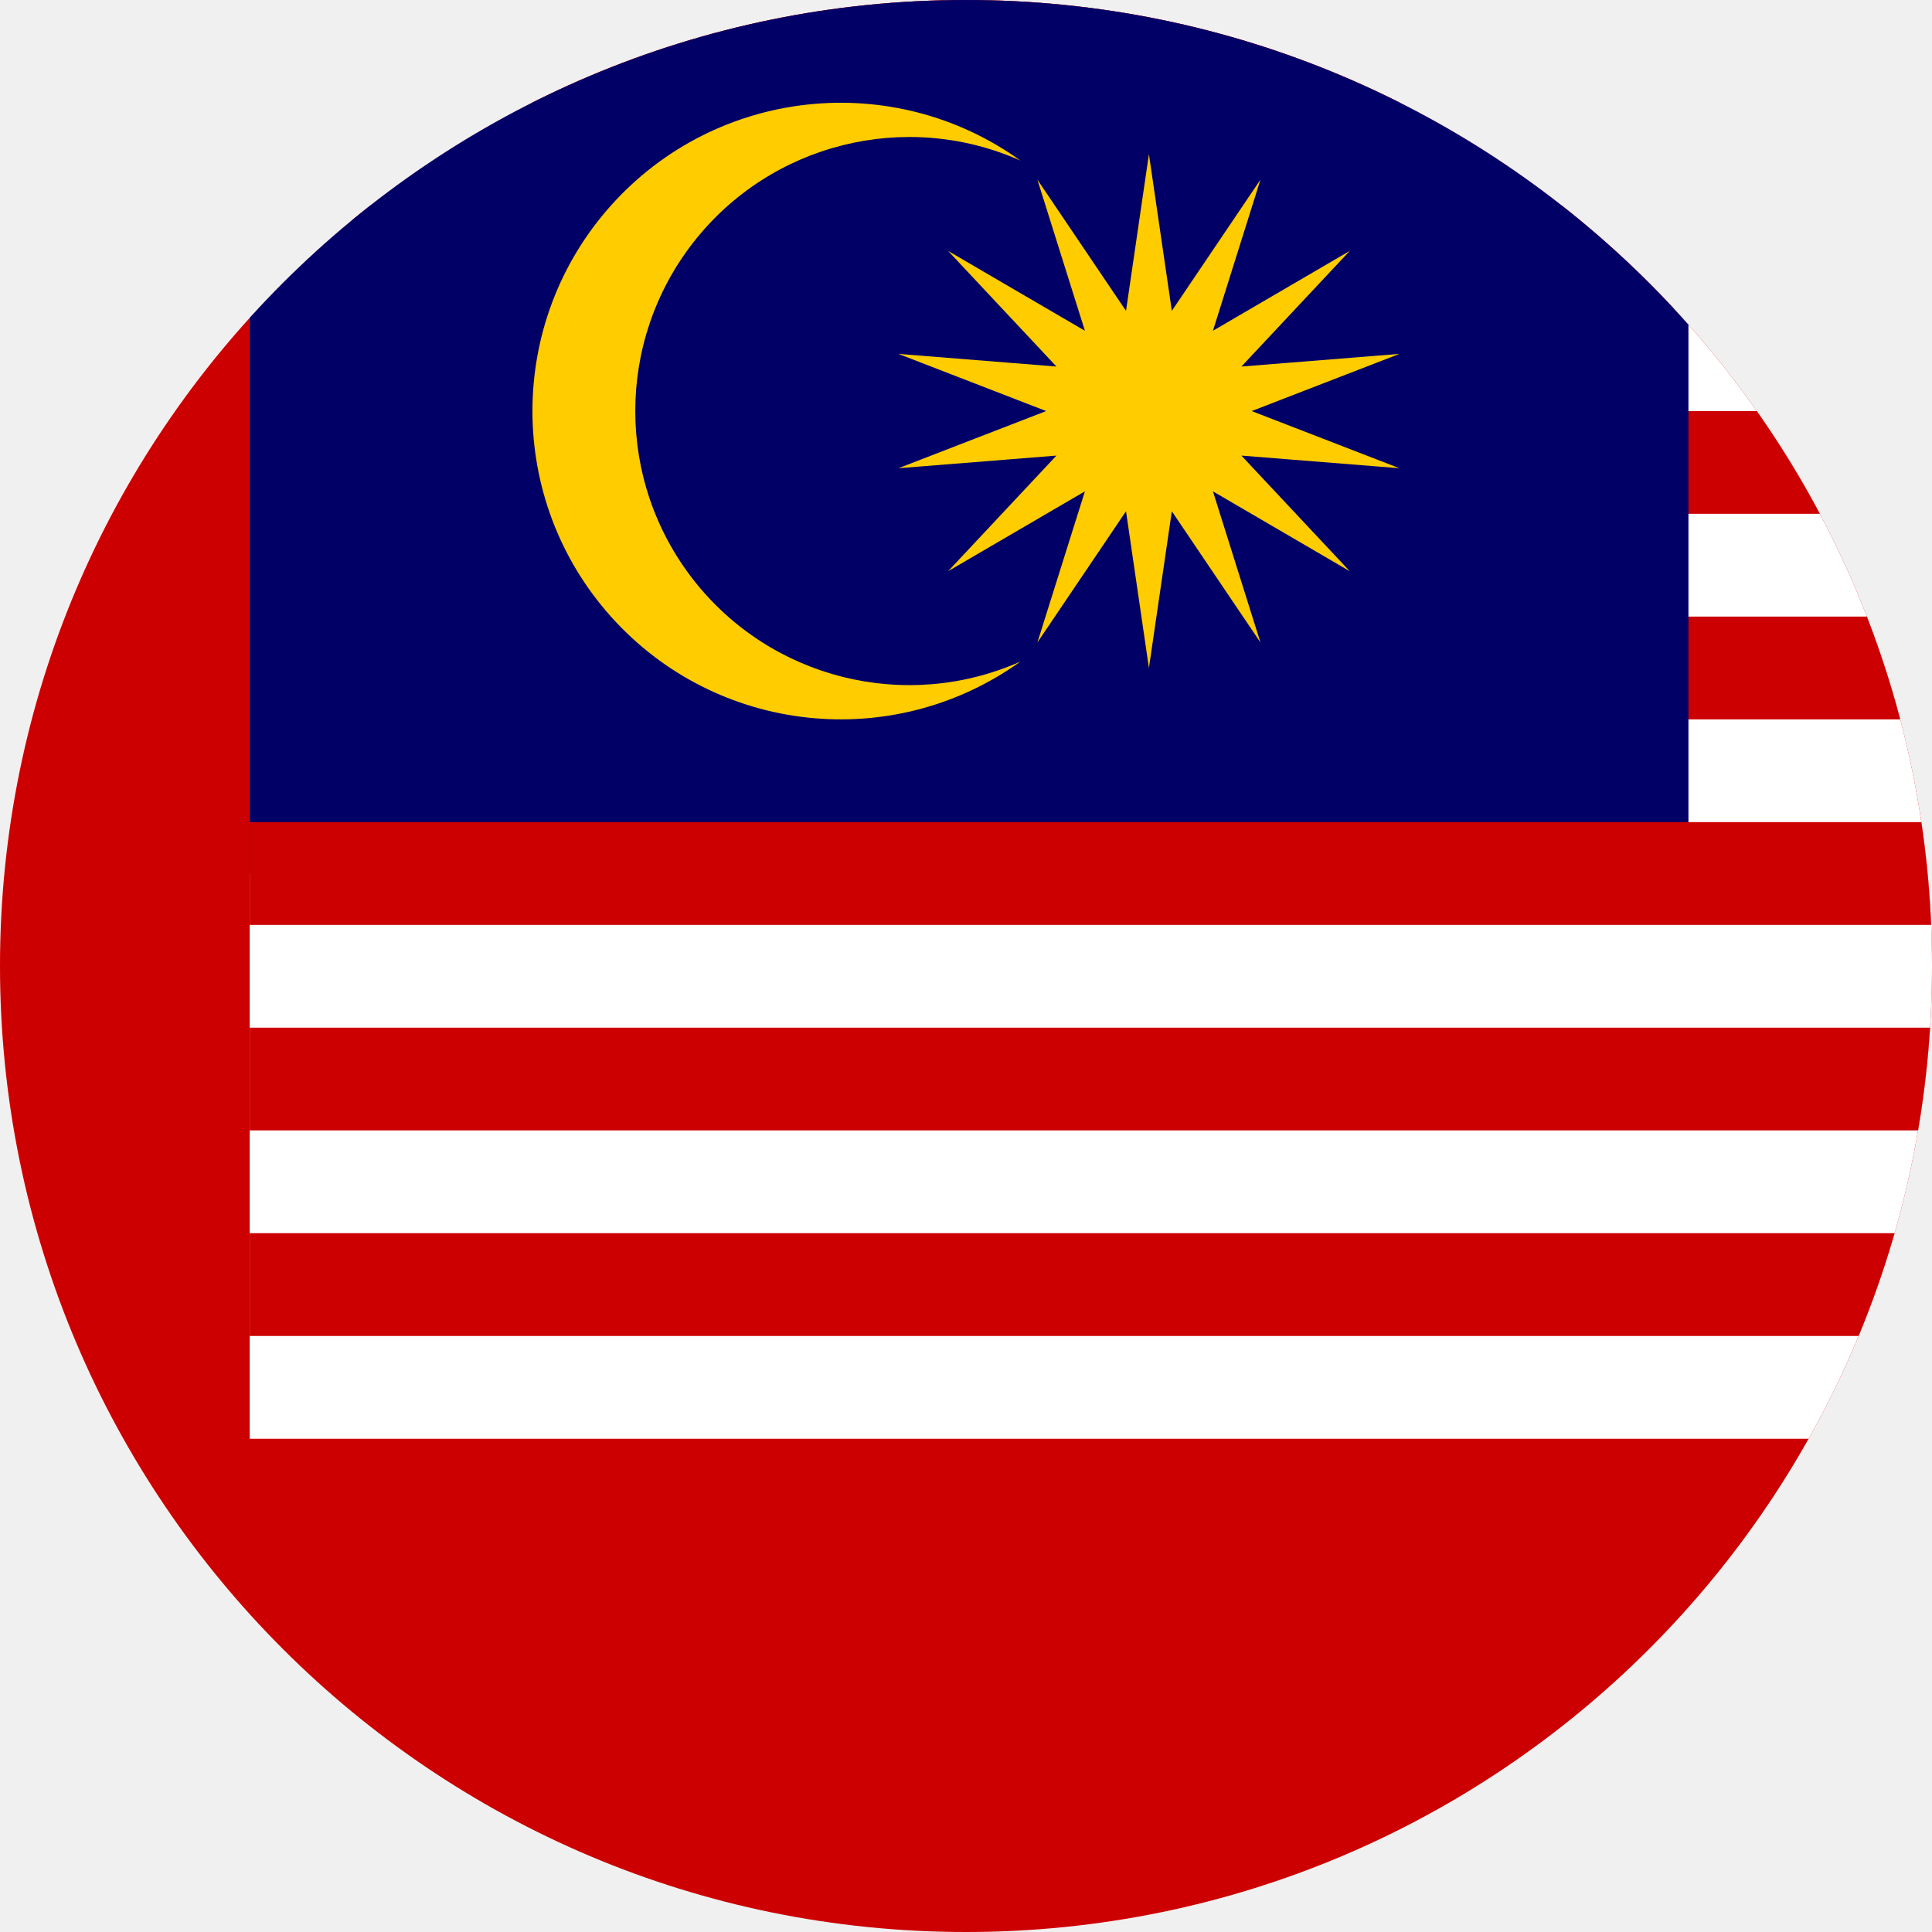
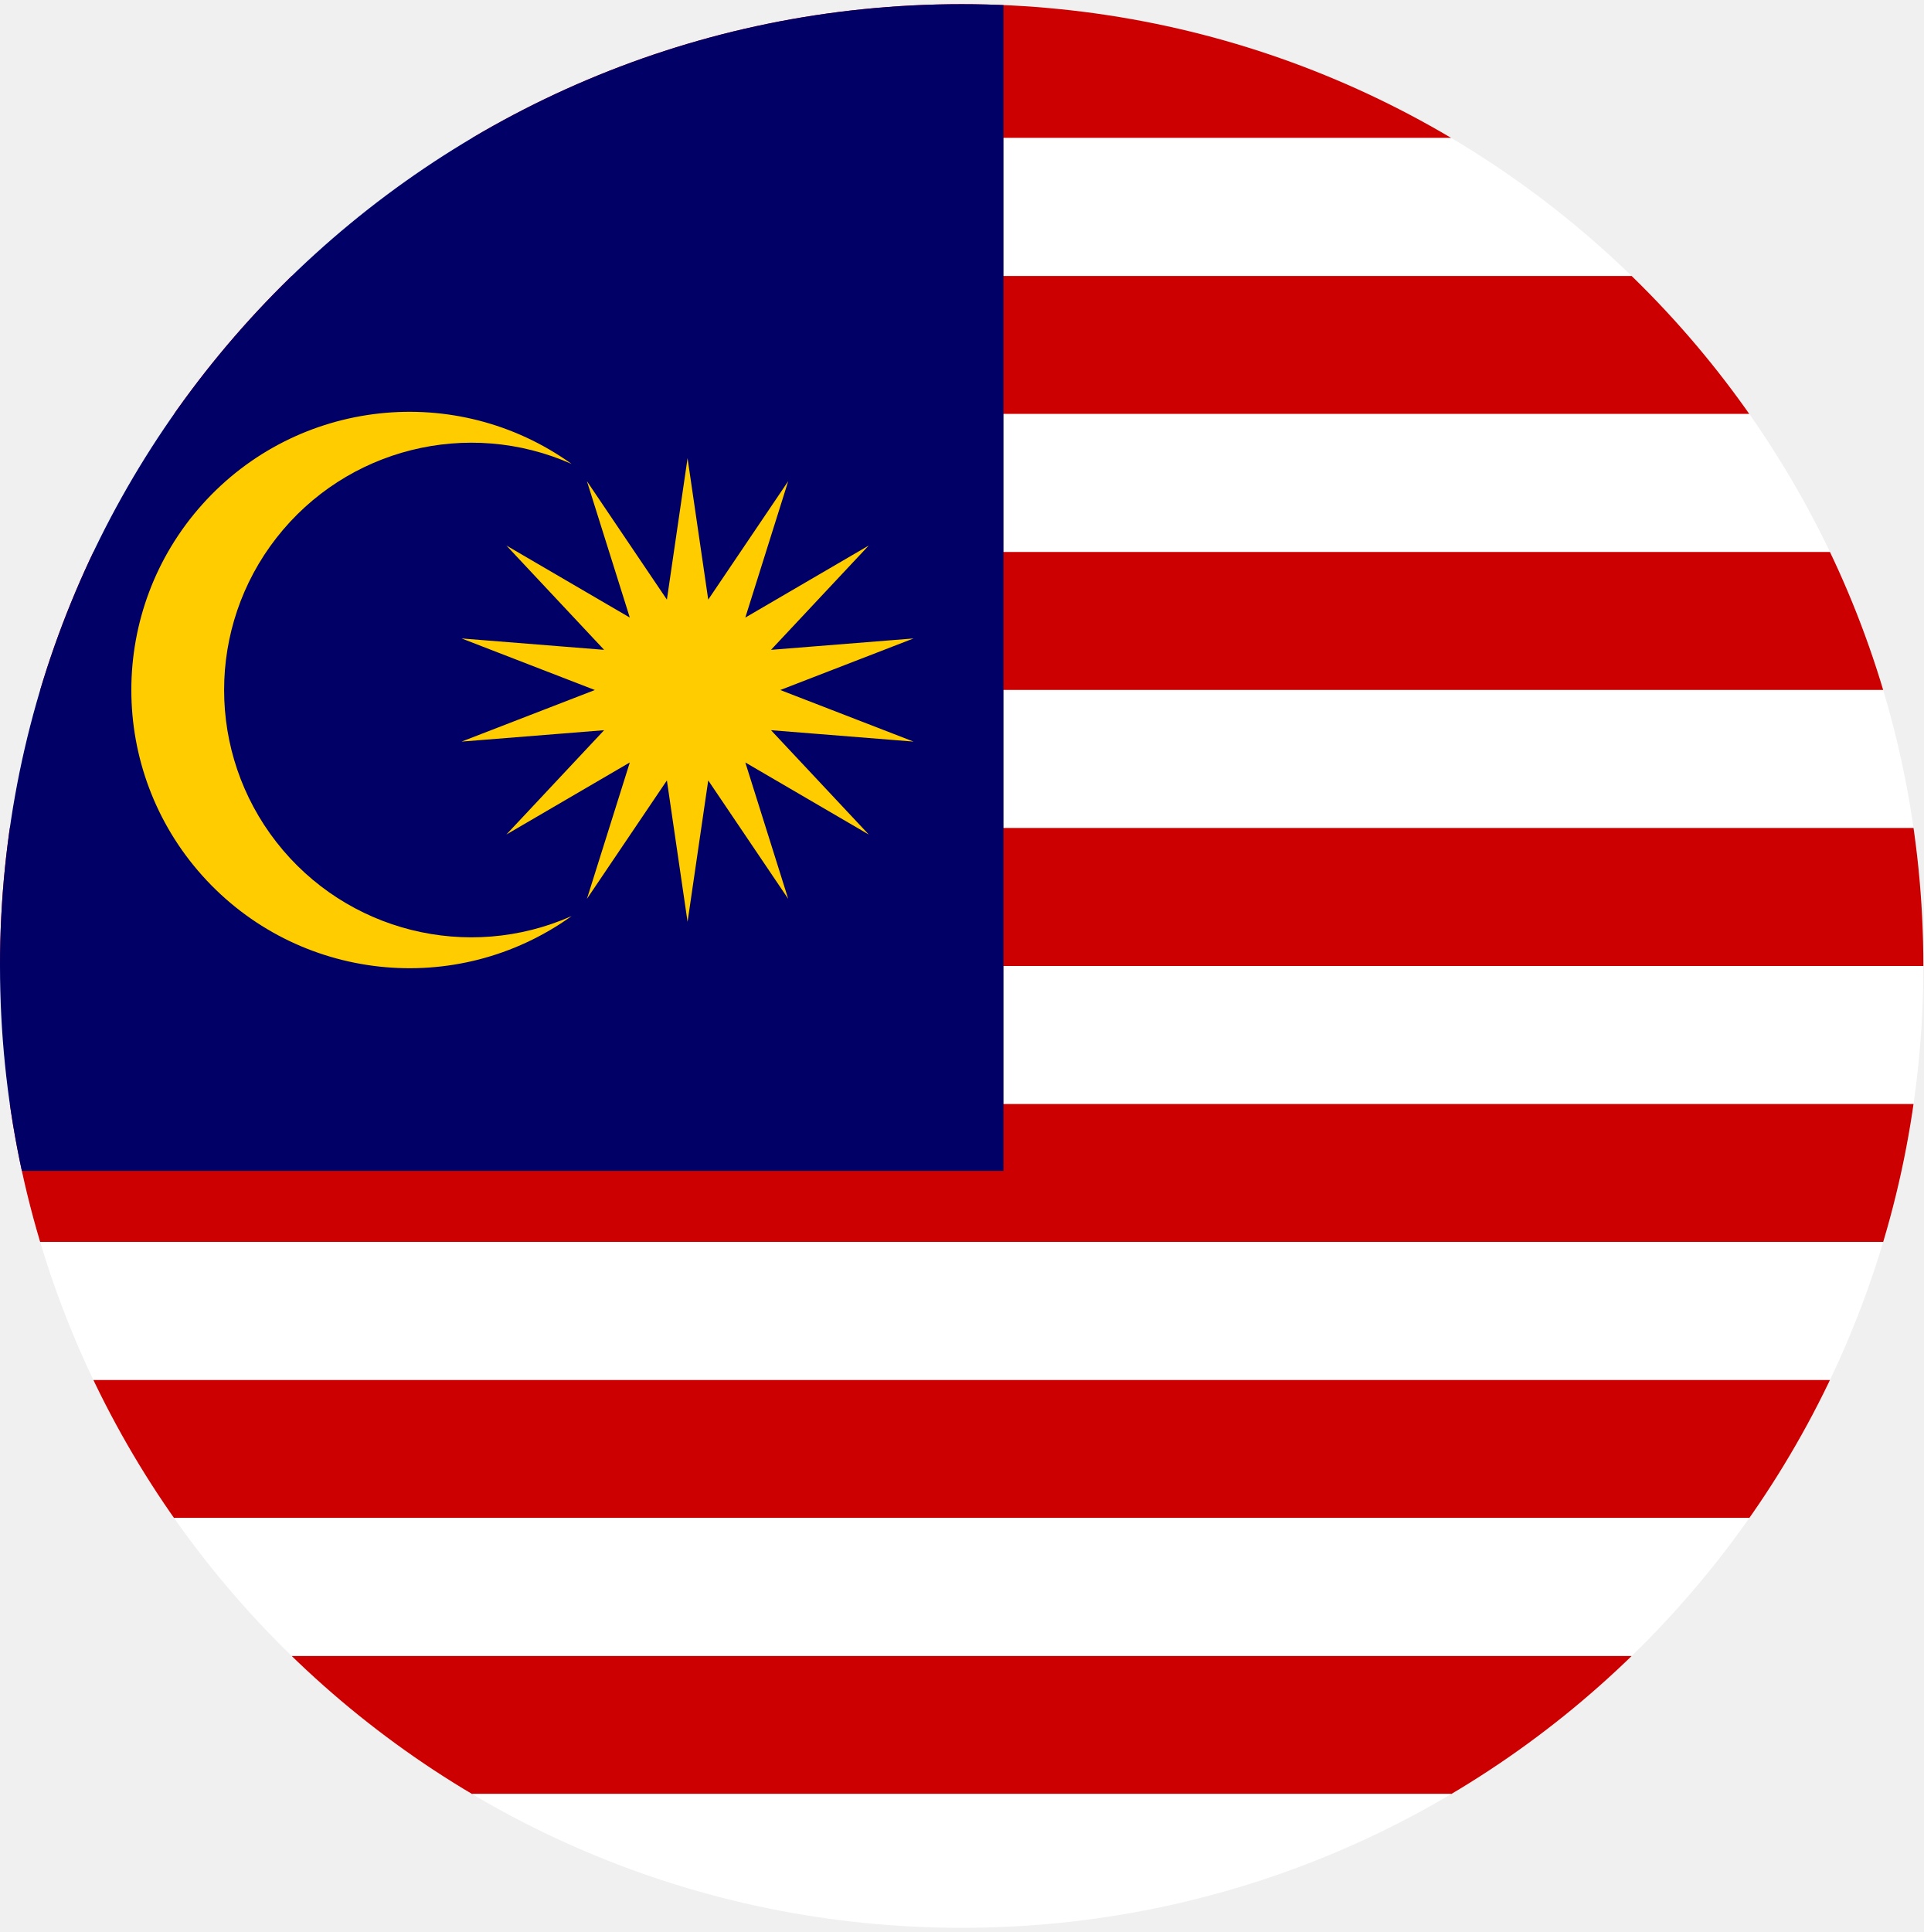
- <svg xmlns="http://www.w3.org/2000/svg" viewBox="-2.43 0 18.8 18.8" role="img" aria-label="Flag of Malaysia">
+ <svg xmlns="http://www.w3.org/2000/svg" viewBox="0 0 460 462" role="img" aria-label="Flag of Malaysia">
  <defs>
    <clipPath id="c">
-       <circle cx="6.97" cy="9.4" r="9.4" />
+       <circle cx="230" cy="231" r="230" />
    </clipPath>
  </defs>
  <g clip-path="url(#c)">
-     <rect x="-20" y="-20" width="70" height="70" fill="#c00" />
-     <path fill="#fff" d="m0 0h28v14H0z" />
-     <path stroke="#c00" d="m1 .5h27m0 2H1m0 2h27m0 2H1" />
-     <path fill="#006" d="m0 0h14v8.5H0z" />
-     <path stroke="#c00" d="m0 8.5h28m0 2H0m0 2h28" />
-     <path fill="#fc0" transform="scale(0.002083333)" d="m4200 720 107 732 414-613-222 706 639-373-506 540 738-59-690 267 690 267-738-59 506 540-639-373 222 706-414-613-107 732-107-732-414 613 222-706-639 373 506-540-738 59 690-267-690-267 738 59-506-540 639 373-222-706 414 613zm-600 30a1280 1280 0 1 0 0 2340 1440 1440 0 1 1 0-2340z" />
+     <rect x="0" y="0.00" width="460" height="33.00" fill="#c00" />
+     <rect x="0" y="33.00" width="460" height="33.00" fill="#fff" />
+     <rect x="0" y="66.00" width="460" height="33.00" fill="#c00" />
+     <rect x="0" y="99.00" width="460" height="33.00" fill="#fff" />
+     <rect x="0" y="132.00" width="460" height="33.00" fill="#c00" />
+     <rect x="0" y="165.00" width="460" height="33.00" fill="#fff" />
+     <rect x="0" y="198.00" width="460" height="33.00" fill="#c00" />
+     <rect x="0" y="231.00" width="460" height="33.00" fill="#fff" />
+     <rect x="0" y="264.00" width="460" height="33.00" fill="#c00" />
+     <rect x="0" y="297.00" width="460" height="33.00" fill="#fff" />
+     <rect x="0" y="330.00" width="460" height="33.00" fill="#c00" />
+     <rect x="0" y="363.00" width="460" height="33.00" fill="#fff" />
+     <rect x="0" y="396.00" width="460" height="33.00" fill="#c00" />
+     <rect x="0" y="429.00" width="460" height="33.00" fill="#fff" />
+     <rect x="0" y="0" width="240" height="280" fill="#006" />
+     <path fill="#fc0" transform="translate(-29.6,76.3) scale(0.0462)" d="m4200 720 107 732 414-613-222 706 639-373-506 540 738-59-690 267 690 267-738-59 506 540-639-373 222 706-414-613-107 732-107-732-414 613 222-706-639 373 506-540-738 59 690-267-690-267 738 59-506-540 639 373-222-706 414 613zm-600 30a1280 1280 0 1 0 0 2340 1440 1440 0 1 1 0-2340z" />
  </g>
</svg>
